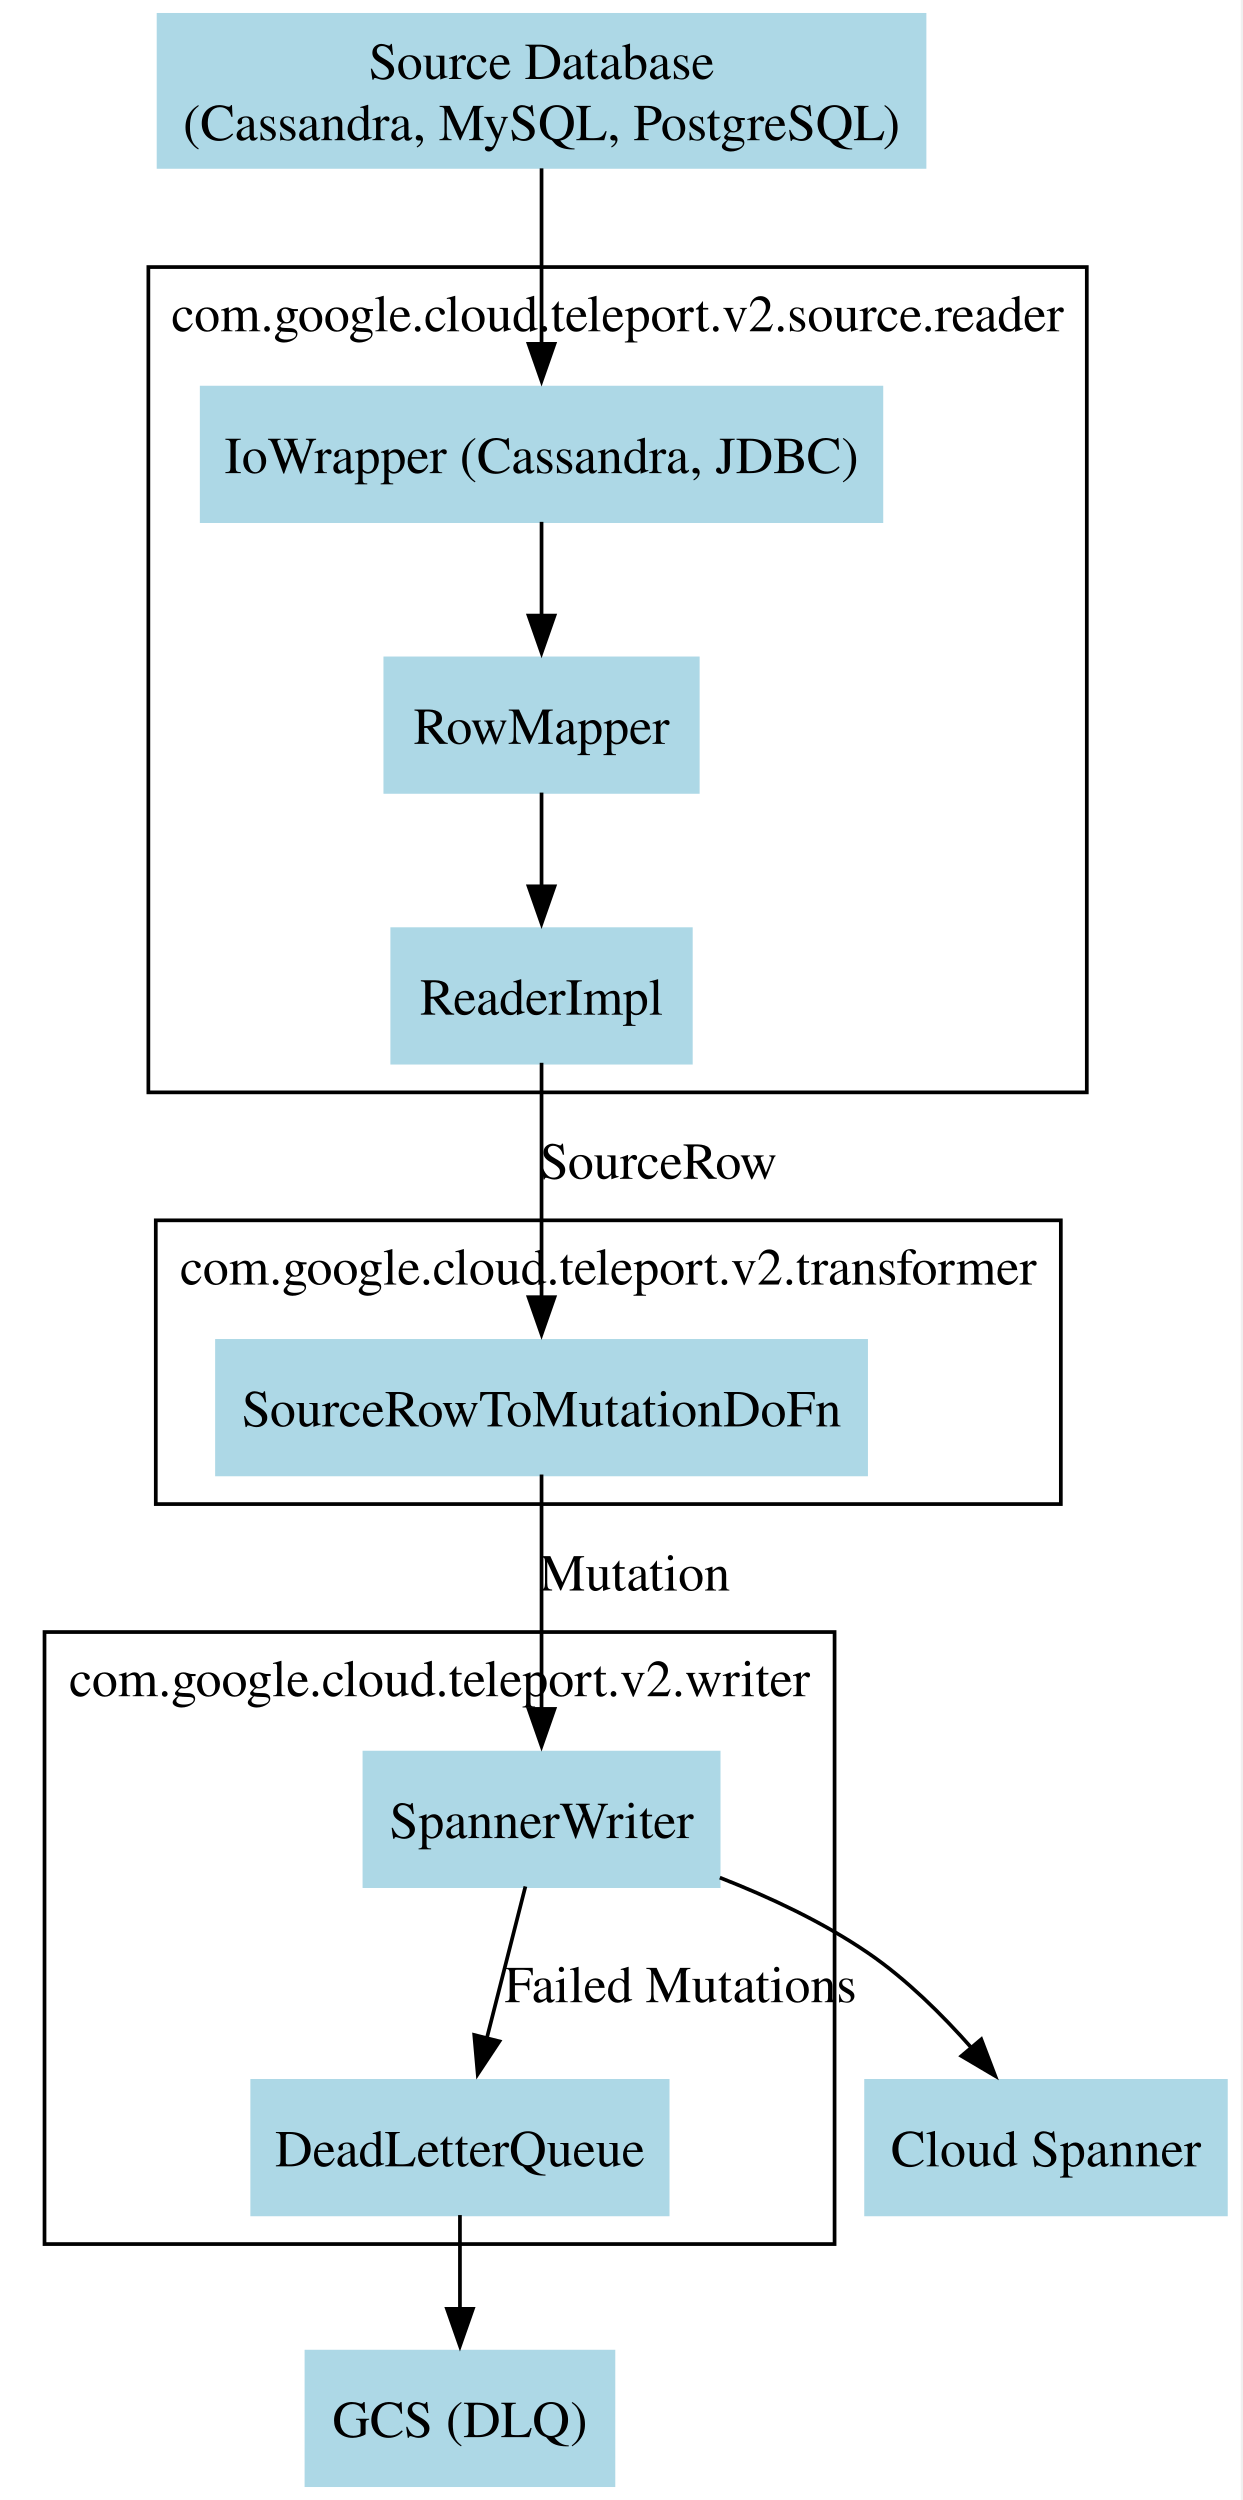
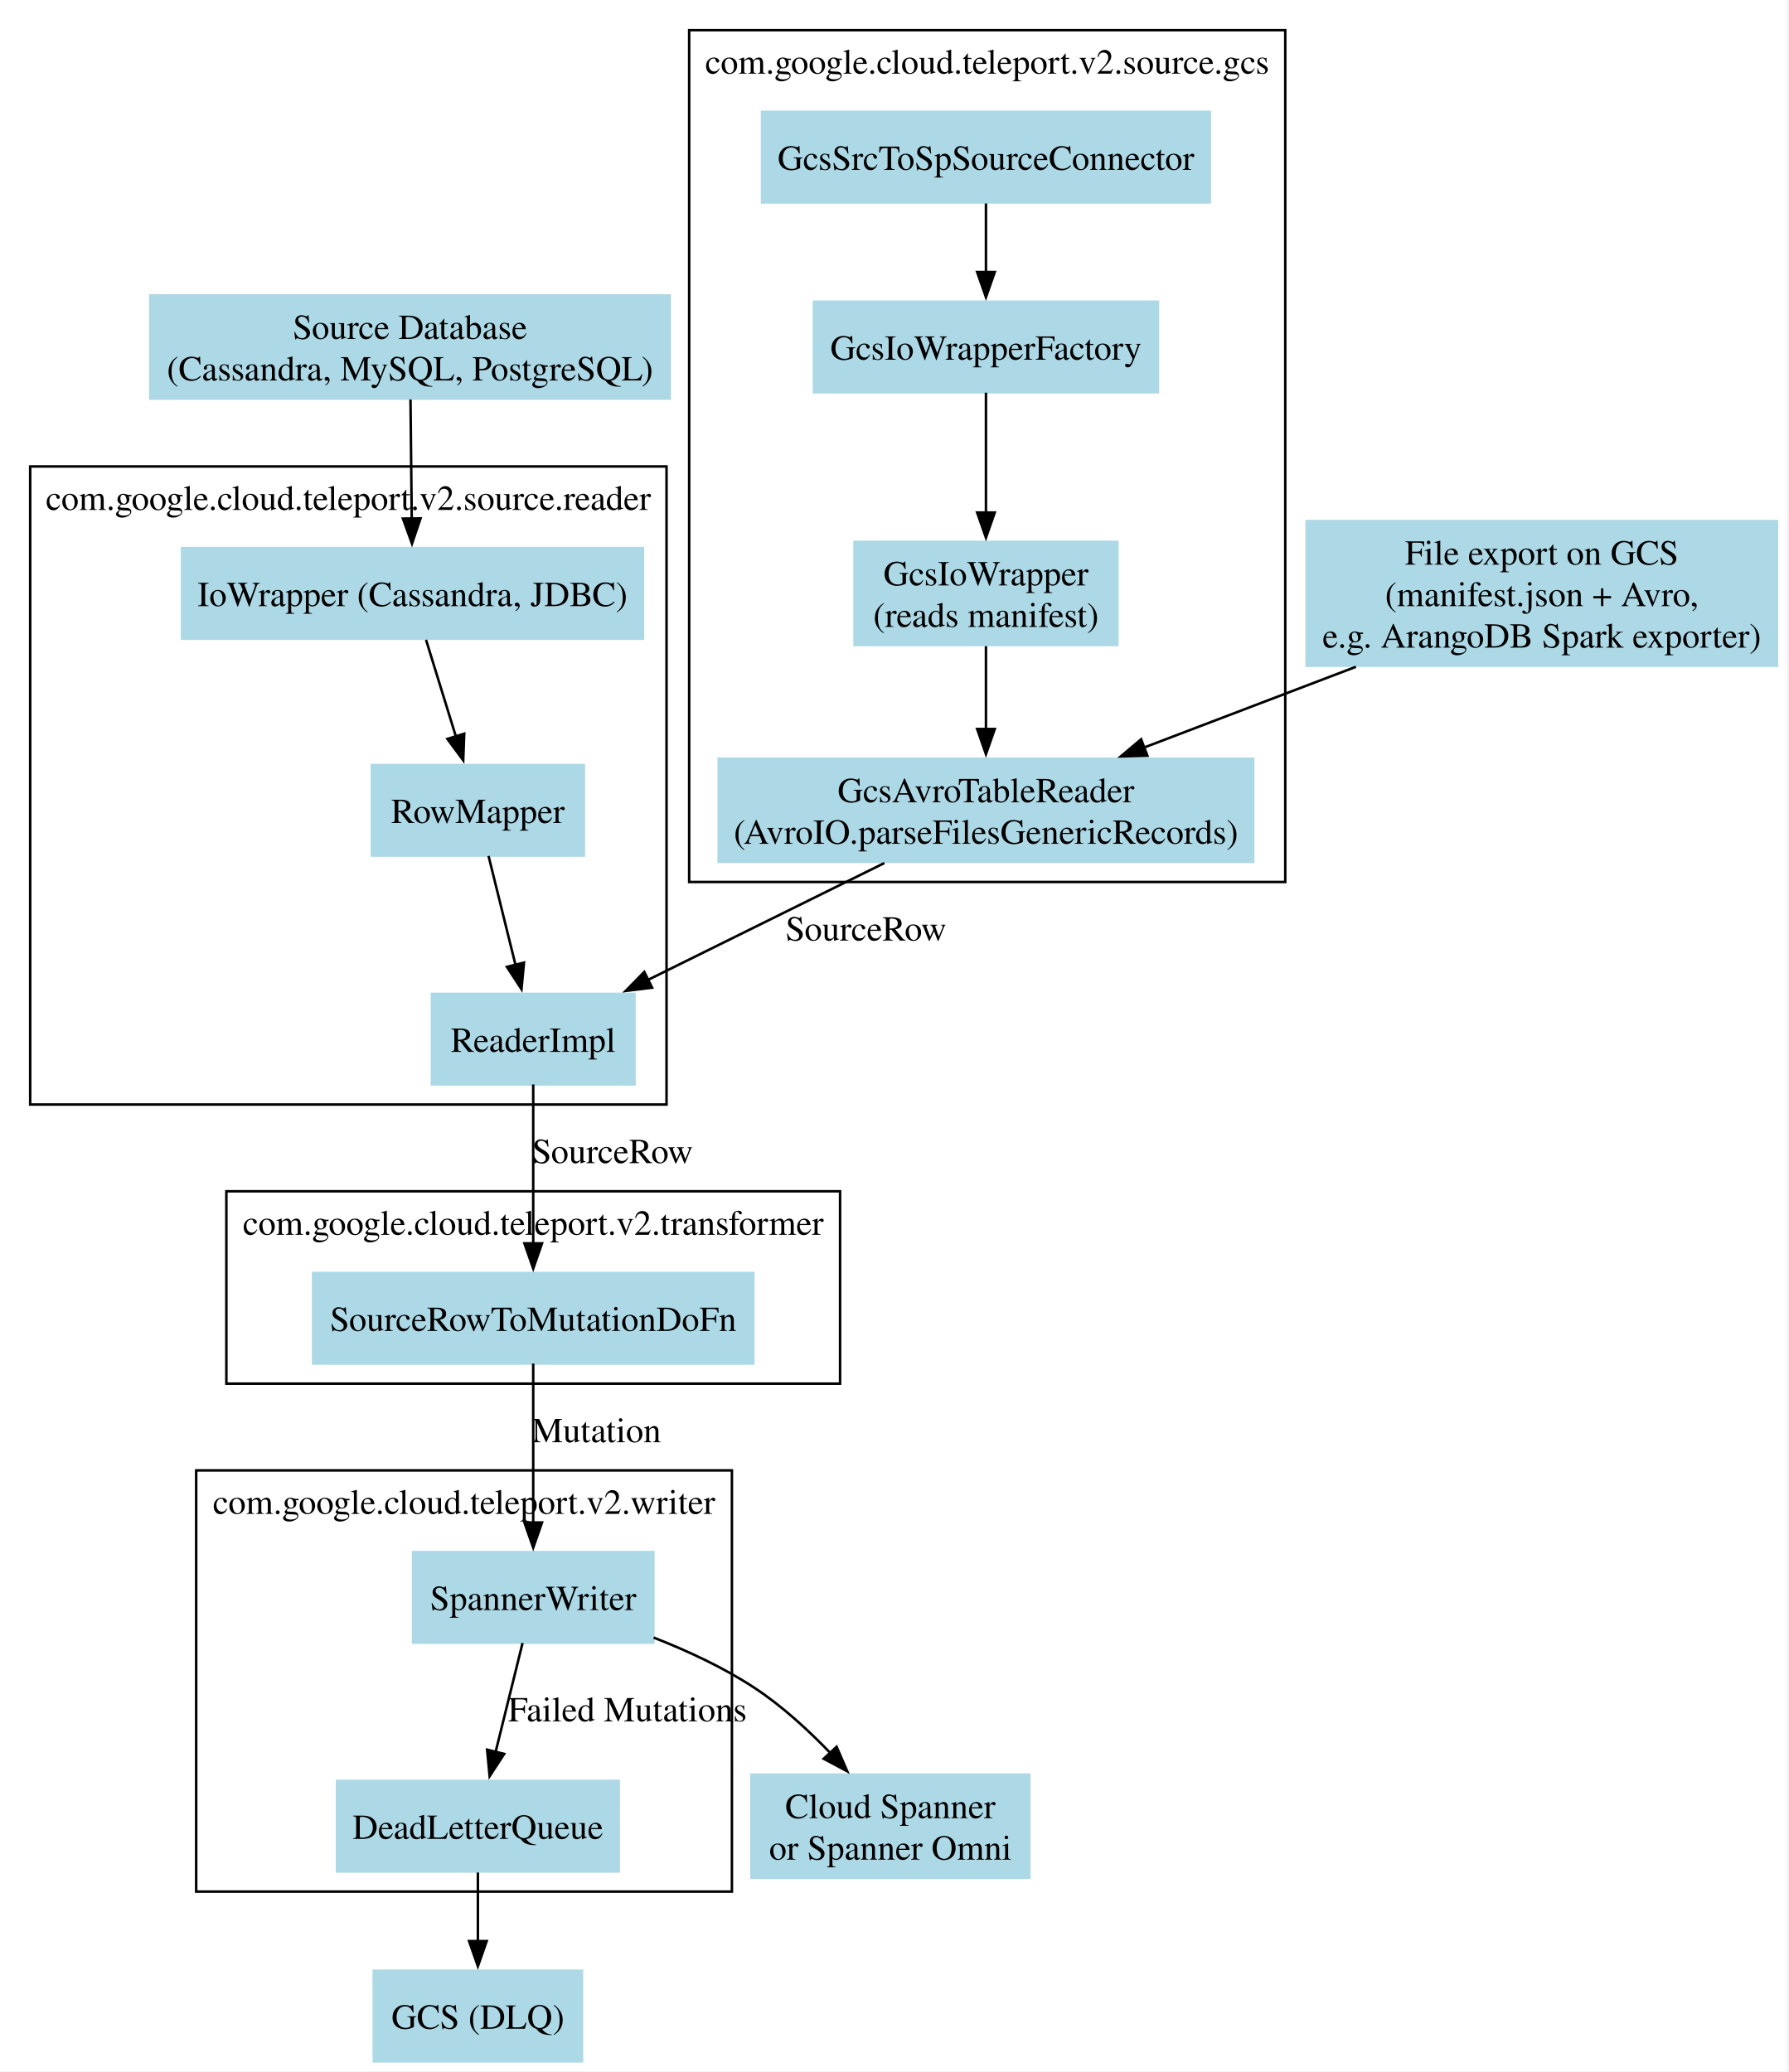
- <svg xmlns="http://www.w3.org/2000/svg" width="335pt" height="674pt" viewBox="0.00 0.00 335.00 674.00">
-   <g id="graph0" class="graph" transform="scale(1 1) rotate(0) translate(4 670)">
-     <polygon fill="white" stroke="none" points="-4,4 -4,-670 330.5,-670 330.5,4 -4,4" />
+ <svg xmlns="http://www.w3.org/2000/svg" width="711pt" height="824pt" viewBox="0.00 0.00 711.00 824.00">
+   <g id="graph0" class="graph" transform="scale(1 1) rotate(0) translate(4 819.75)">
+     <polygon fill="white" stroke="none" points="-4,4 -4,-819.75 706.5,-819.75 706.5,4 -4,4" />
    <g id="clust1" class="cluster">
-       <polygon fill="none" stroke="black" points="36,-375.5 36,-598 289,-598 289,-375.5 36,-375.5" />
-       <text xml:space="preserve" text-anchor="middle" x="162.5" y="-580.7" font-family="Times,serif" font-size="14.00">com.google.cloud.teleport.v2.source.reader</text>
+       <polygon fill="none" stroke="black" points="8,-380.5 8,-634.25 261,-634.25 261,-380.5 8,-380.5" />
+       <text xml:space="preserve" text-anchor="middle" x="134.5" y="-616.95" font-family="Times,serif" font-size="14.00">com.google.cloud.teleport.v2.source.reader</text>
    </g>
    <g id="clust2" class="cluster">
-       <polygon fill="none" stroke="black" points="38,-264.5 38,-341 282,-341 282,-264.5 38,-264.5" />
-       <text xml:space="preserve" text-anchor="middle" x="160" y="-323.7" font-family="Times,serif" font-size="14.00">com.google.cloud.teleport.v2.transformer</text>
+       <polygon fill="none" stroke="black" points="270,-469 270,-807.75 507,-807.75 507,-469 270,-469" />
+       <text xml:space="preserve" text-anchor="middle" x="388.5" y="-790.45" font-family="Times,serif" font-size="14.00">com.google.cloud.teleport.v2.source.gcs</text>
    </g>
    <g id="clust3" class="cluster">
-       <polygon fill="none" stroke="black" points="8,-65 8,-230 221,-230 221,-65 8,-65" />
-       <text xml:space="preserve" text-anchor="middle" x="114.5" y="-212.7" font-family="Times,serif" font-size="14.00">com.google.cloud.teleport.v2.writer</text>
+       <polygon fill="none" stroke="black" points="86,-269.5 86,-346 330,-346 330,-269.5 86,-269.5" />
+       <text xml:space="preserve" text-anchor="middle" x="208" y="-328.7" font-family="Times,serif" font-size="14.00">com.google.cloud.teleport.v2.transformer</text>
+     </g>
+     <g id="clust4" class="cluster">
+       <polygon fill="none" stroke="black" points="74,-67.5 74,-235 287,-235 287,-67.5 74,-67.5" />
+       <text xml:space="preserve" text-anchor="middle" x="180.5" y="-217.7" font-family="Times,serif" font-size="14.00">com.google.cloud.teleport.v2.writer</text>
    </g>
    <g id="node1" class="node">
-       <polygon fill="lightblue" stroke="lightblue" points="245.25,-666 38.75,-666 38.75,-625 245.25,-625 245.25,-666" />
-       <text xml:space="preserve" text-anchor="middle" x="142" y="-648.7" font-family="Times,serif" font-size="14.00">Source Database</text>
-       <text xml:space="preserve" text-anchor="middle" x="142" y="-632.2" font-family="Times,serif" font-size="14.00">(Cassandra, MySQL, PostgreSQL)</text>
+       <polygon fill="lightblue" stroke="lightblue" points="262.25,-702.25 55.75,-702.25 55.75,-661.25 262.25,-661.25 262.25,-702.25" />
+       <text xml:space="preserve" text-anchor="middle" x="159" y="-684.95" font-family="Times,serif" font-size="14.00">Source Database</text>
+       <text xml:space="preserve" text-anchor="middle" x="159" y="-668.45" font-family="Times,serif" font-size="14.00">(Cassandra, MySQL, PostgreSQL)</text>
+     </g>
+     <g id="node4" class="node">
+       <polygon fill="lightblue" stroke="lightblue" points="251.62,-601.75 68.38,-601.75 68.38,-565.75 251.62,-565.75 251.62,-601.75" />
+       <text xml:space="preserve" text-anchor="middle" x="160" y="-578.7" font-family="Times,serif" font-size="14.00">IoWrapper (Cassandra, JDBC)</text>
+     </g>
+     <g id="edge1" class="edge">
+       <path fill="none" stroke="black" d="M159.21,-660.86C159.35,-647.16 159.54,-628.76 159.7,-613.48" />
+       <polygon fill="black" stroke="black" points="163.2,-613.59 159.8,-603.55 156.2,-613.52 163.2,-613.59" />
+     </g>
+     <g id="node2" class="node">
+       <polygon fill="lightblue" stroke="lightblue" points="702.5,-612.5 515.5,-612.5 515.5,-555 702.5,-555 702.5,-612.5" />
+       <text xml:space="preserve" text-anchor="middle" x="609" y="-595.2" font-family="Times,serif" font-size="14.00">File export on GCS</text>
+       <text xml:space="preserve" text-anchor="middle" x="609" y="-578.7" font-family="Times,serif" font-size="14.00">(manifest.json + Avro,</text>
+       <text xml:space="preserve" text-anchor="middle" x="609" y="-562.2" font-family="Times,serif" font-size="14.00">e.g. ArangoDB Spark exporter)</text>
+     </g>
+     <g id="node9" class="node">
+       <polygon fill="lightblue" stroke="lightblue" points="494.25,-518 281.75,-518 281.75,-477 494.25,-477 494.25,-518" />
+       <text xml:space="preserve" text-anchor="middle" x="388" y="-500.7" font-family="Times,serif" font-size="14.00">GcsAvroTableReader</text>
+       <text xml:space="preserve" text-anchor="middle" x="388" y="-484.2" font-family="Times,serif" font-size="14.00">(AvroIO.parseFilesGenericRecords)</text>
+     </g>
+     <g id="edge7" class="edge">
+       <path fill="none" stroke="black" d="M535.1,-554.58C507.75,-544.15 477.03,-532.44 450.76,-522.43" />
+       <polygon fill="black" stroke="black" points="452.18,-519.22 441.59,-518.93 449.69,-525.76 452.18,-519.22" />
    </g>
    <g id="node3" class="node">
-       <polygon fill="lightblue" stroke="lightblue" points="233.62,-565.5 50.38,-565.5 50.38,-529.5 233.62,-529.5 233.62,-565.5" />
-       <text xml:space="preserve" text-anchor="middle" x="142" y="-542.45" font-family="Times,serif" font-size="14.00">IoWrapper (Cassandra, JDBC)</text>
+       <polygon fill="lightblue" stroke="lightblue" points="248.25,-424.5 167.75,-424.5 167.75,-388.5 248.25,-388.5 248.25,-424.5" />
+       <text xml:space="preserve" text-anchor="middle" x="208" y="-401.45" font-family="Times,serif" font-size="14.00">ReaderImpl</text>
    </g>
-     <g id="edge1" class="edge">
-       <path fill="none" stroke="black" d="M142,-624.61C142,-610.91 142,-592.51 142,-577.23" />
-       <polygon fill="black" stroke="black" points="145.5,-577.3 142,-567.3 138.5,-577.3 145.5,-577.3" />
+     <g id="node10" class="node">
+       <polygon fill="lightblue" stroke="lightblue" points="295.5,-313.5 120.5,-313.5 120.5,-277.5 295.5,-277.5 295.5,-313.5" />
+       <text xml:space="preserve" text-anchor="middle" x="208" y="-290.45" font-family="Times,serif" font-size="14.00">SourceRowToMutationDoFn</text>
    </g>
-     <g id="node2" class="node">
-       <polygon fill="lightblue" stroke="lightblue" points="182.25,-419.5 101.75,-419.5 101.75,-383.5 182.25,-383.5 182.25,-419.5" />
-       <text xml:space="preserve" text-anchor="middle" x="142" y="-396.45" font-family="Times,serif" font-size="14.00">ReaderImpl</text>
+     <g id="edge9" class="edge">
+       <path fill="none" stroke="black" d="M208,-388.47C208,-371.53 208,-345.23 208,-325.09" />
+       <polygon fill="black" stroke="black" points="211.5,-325.28 208,-315.28 204.5,-325.28 211.5,-325.28" />
+       <text xml:space="preserve" text-anchor="middle" x="239.5" y="-357.2" font-family="Times,serif" font-size="14.00">SourceRow</text>
    </g>
    <g id="node5" class="node">
-       <polygon fill="lightblue" stroke="lightblue" points="229.5,-308.5 54.5,-308.5 54.5,-272.5 229.5,-272.5 229.5,-308.5" />
-       <text xml:space="preserve" text-anchor="middle" x="142" y="-285.45" font-family="Times,serif" font-size="14.00">SourceRowToMutationDoFn</text>
+       <polygon fill="lightblue" stroke="lightblue" points="228.12,-515.5 143.88,-515.5 143.88,-479.5 228.12,-479.5 228.12,-515.5" />
+       <text xml:space="preserve" text-anchor="middle" x="186" y="-492.45" font-family="Times,serif" font-size="14.00">RowMapper</text>
+     </g>
+     <g id="edge2" class="edge">
+       <path fill="none" stroke="black" d="M165.39,-565.29C168.8,-554.22 173.3,-539.64 177.23,-526.93" />
+       <polygon fill="black" stroke="black" points="180.57,-527.97 180.17,-517.38 173.88,-525.9 180.57,-527.97" />
+     </g>
+     <g id="edge3" class="edge">
+       <path fill="none" stroke="black" d="M190.24,-479.34C193.3,-466.98 197.49,-450.04 201.03,-435.71" />
+       <polygon fill="black" stroke="black" points="204.33,-436.93 203.33,-426.38 197.54,-435.25 204.33,-436.93" />
+     </g>
+     <g id="node6" class="node">
+       <polygon fill="lightblue" stroke="lightblue" points="477,-775.25 299,-775.25 299,-739.25 477,-739.25 477,-775.25" />
+       <text xml:space="preserve" text-anchor="middle" x="388" y="-752.2" font-family="Times,serif" font-size="14.00">GcsSrcToSpSourceConnector</text>
+     </g>
+     <g id="node7" class="node">
+       <polygon fill="lightblue" stroke="lightblue" points="456.38,-699.75 319.62,-699.75 319.62,-663.75 456.38,-663.75 456.38,-699.75" />
+       <text xml:space="preserve" text-anchor="middle" x="388" y="-676.7" font-family="Times,serif" font-size="14.00">GcsIoWrapperFactory</text>
    </g>
    <g id="edge4" class="edge">
-       <path fill="none" stroke="black" d="M142,-383.47C142,-366.53 142,-340.23 142,-320.09" />
-       <polygon fill="black" stroke="black" points="145.5,-320.28 142,-310.28 138.5,-320.28 145.5,-320.28" />
-       <text xml:space="preserve" text-anchor="middle" x="173.5" y="-352.2" font-family="Times,serif" font-size="14.00">SourceRow</text>
+       <path fill="none" stroke="black" d="M388,-738.83C388,-730.68 388,-720.77 388,-711.55" />
+       <polygon fill="black" stroke="black" points="391.5,-711.56 388,-701.56 384.5,-711.56 391.5,-711.56" />
    </g>
-     <g id="node4" class="node">
-       <polygon fill="lightblue" stroke="lightblue" points="184.12,-492.5 99.88,-492.5 99.88,-456.5 184.12,-456.5 184.12,-492.5" />
-       <text xml:space="preserve" text-anchor="middle" x="142" y="-469.45" font-family="Times,serif" font-size="14.00">RowMapper</text>
-     </g>
-     <g id="edge2" class="edge">
-       <path fill="none" stroke="black" d="M142,-529.31C142,-521.73 142,-512.6 142,-504.04" />
-       <polygon fill="black" stroke="black" points="145.5,-504.04 142,-494.04 138.5,-504.04 145.5,-504.04" />
-     </g>
-     <g id="edge3" class="edge">
-       <path fill="none" stroke="black" d="M142,-456.31C142,-448.73 142,-439.6 142,-431.04" />
-       <polygon fill="black" stroke="black" points="145.5,-431.04 142,-421.04 138.5,-431.04 145.5,-431.04" />
-     </g>
-     <g id="node6" class="node">
-       <polygon fill="lightblue" stroke="lightblue" points="189.75,-197.5 94.25,-197.5 94.25,-161.5 189.75,-161.5 189.75,-197.5" />
-       <text xml:space="preserve" text-anchor="middle" x="142" y="-174.45" font-family="Times,serif" font-size="14.00">SpannerWriter</text>
+     <g id="node8" class="node">
+       <polygon fill="lightblue" stroke="lightblue" points="440.25,-604.25 335.75,-604.25 335.75,-563.25 440.25,-563.25 440.25,-604.25" />
+       <text xml:space="preserve" text-anchor="middle" x="388" y="-586.95" font-family="Times,serif" font-size="14.00">GcsIoWrapper</text>
+       <text xml:space="preserve" text-anchor="middle" x="388" y="-570.45" font-family="Times,serif" font-size="14.00">(reads manifest)</text>
    </g>
    <g id="edge5" class="edge">
-       <path fill="none" stroke="black" d="M142,-272.47C142,-255.53 142,-229.23 142,-209.09" />
-       <polygon fill="black" stroke="black" points="145.5,-209.28 142,-199.28 138.5,-209.28 145.5,-209.28" />
-       <text xml:space="preserve" text-anchor="middle" x="167.12" y="-241.2" font-family="Times,serif" font-size="14.00">Mutation</text>
-     </g>
-     <g id="node7" class="node">
-       <polygon fill="lightblue" stroke="lightblue" points="176,-109 64,-109 64,-73 176,-73 176,-109" />
-       <text xml:space="preserve" text-anchor="middle" x="120" y="-85.95" font-family="Times,serif" font-size="14.00">DeadLetterQueue</text>
-     </g>
-     <g id="edge7" class="edge">
-       <path fill="none" stroke="black" d="M137.65,-161.41C134.66,-149.64 130.61,-133.73 127.15,-120.11" />
-       <polygon fill="black" stroke="black" points="130.64,-119.65 124.79,-110.82 123.86,-121.37 130.64,-119.65" />
-       <text xml:space="preserve" text-anchor="middle" x="179.47" y="-130.2" font-family="Times,serif" font-size="14.00">Failed Mutations</text>
-     </g>
-     <g id="node8" class="node">
-       <polygon fill="lightblue" stroke="lightblue" points="326.5,-109 229.5,-109 229.5,-73 326.5,-73 326.5,-109" />
-       <text xml:space="preserve" text-anchor="middle" x="278" y="-85.95" font-family="Times,serif" font-size="14.00">Cloud Spanner</text>
+       <path fill="none" stroke="black" d="M388,-663.59C388,-650.35 388,-631.69 388,-615.84" />
+       <polygon fill="black" stroke="black" points="391.5,-615.93 388,-605.93 384.5,-615.93 391.5,-615.93" />
    </g>
    <g id="edge6" class="edge">
-       <path fill="none" stroke="black" d="M190.06,-163.79C203.6,-158.5 217.92,-151.76 230,-143.5 240.29,-136.47 250,-126.86 257.96,-117.85" />
-       <polygon fill="black" stroke="black" points="260.55,-120.21 264.32,-110.31 255.2,-115.7 260.55,-120.21" />
-     </g>
-     <g id="node9" class="node">
-       <polygon fill="lightblue" stroke="lightblue" points="161.38,-36 78.62,-36 78.62,0 161.38,0 161.38,-36" />
-       <text xml:space="preserve" text-anchor="middle" x="120" y="-12.95" font-family="Times,serif" font-size="14.00">GCS (DLQ)</text>
+       <path fill="none" stroke="black" d="M388,-562.78C388,-552.92 388,-540.79 388,-529.74" />
+       <polygon fill="black" stroke="black" points="391.5,-529.84 388,-519.84 384.5,-529.84 391.5,-529.84" />
    </g>
    <g id="edge8" class="edge">
-       <path fill="none" stroke="black" d="M120,-72.81C120,-65.23 120,-56.1 120,-47.54" />
-       <polygon fill="black" stroke="black" points="123.5,-47.54 120,-37.54 116.5,-47.54 123.5,-47.54" />
+       <path fill="none" stroke="black" d="M347.6,-476.53C319.73,-462.74 282.61,-444.39 253.66,-430.08" />
+       <polygon fill="black" stroke="black" points="255.26,-426.97 244.75,-425.67 252.16,-433.24 255.26,-426.97" />
+       <text xml:space="preserve" text-anchor="middle" x="340.28" y="-445.7" font-family="Times,serif" font-size="14.00">SourceRow</text>
+     </g>
+     <g id="node11" class="node">
+       <polygon fill="lightblue" stroke="lightblue" points="255.75,-202.5 160.25,-202.5 160.25,-166.5 255.75,-166.5 255.75,-202.5" />
+       <text xml:space="preserve" text-anchor="middle" x="208" y="-179.45" font-family="Times,serif" font-size="14.00">SpannerWriter</text>
+     </g>
+     <g id="edge10" class="edge">
+       <path fill="none" stroke="black" d="M208,-277.47C208,-260.53 208,-234.23 208,-214.09" />
+       <polygon fill="black" stroke="black" points="211.5,-214.28 208,-204.28 204.5,-214.28 211.5,-214.28" />
+       <text xml:space="preserve" text-anchor="middle" x="233.12" y="-246.2" font-family="Times,serif" font-size="14.00">Mutation</text>
+     </g>
+     <g id="node12" class="node">
+       <polygon fill="lightblue" stroke="lightblue" points="242,-111.5 130,-111.5 130,-75.5 242,-75.5 242,-111.5" />
+       <text xml:space="preserve" text-anchor="middle" x="186" y="-88.45" font-family="Times,serif" font-size="14.00">DeadLetterQueue</text>
+     </g>
+     <g id="edge12" class="edge">
+       <path fill="none" stroke="black" d="M203.76,-166.34C200.7,-153.98 196.51,-137.04 192.97,-122.71" />
+       <polygon fill="black" stroke="black" points="196.46,-122.25 190.67,-113.38 189.67,-123.93 196.46,-122.25" />
+       <text xml:space="preserve" text-anchor="middle" x="245.47" y="-135.2" font-family="Times,serif" font-size="14.00">Failed Mutations</text>
+     </g>
+     <g id="node13" class="node">
+       <polygon fill="lightblue" stroke="lightblue" points="405.25,-114 294.75,-114 294.75,-73 405.25,-73 405.25,-114" />
+       <text xml:space="preserve" text-anchor="middle" x="350" y="-96.7" font-family="Times,serif" font-size="14.00">Cloud Spanner</text>
+       <text xml:space="preserve" text-anchor="middle" x="350" y="-80.2" font-family="Times,serif" font-size="14.00">or Spanner Omni</text>
+     </g>
+     <g id="edge11" class="edge">
+       <path fill="none" stroke="black" d="M255.88,-168.52C269.42,-163.22 283.78,-156.54 296,-148.5 306.94,-141.3 317.47,-131.62 326.29,-122.44" />
+       <polygon fill="black" stroke="black" points="328.62,-125.08 332.84,-115.35 323.48,-120.33 328.62,-125.08" />
+     </g>
+     <g id="node14" class="node">
+       <polygon fill="lightblue" stroke="lightblue" points="227.38,-36 144.62,-36 144.62,0 227.38,0 227.38,-36" />
+       <text xml:space="preserve" text-anchor="middle" x="186" y="-12.95" font-family="Times,serif" font-size="14.00">GCS (DLQ)</text>
+     </g>
+     <g id="edge13" class="edge">
+       <path fill="none" stroke="black" d="M186,-75.08C186,-66.93 186,-57.02 186,-47.8" />
+       <polygon fill="black" stroke="black" points="189.5,-47.81 186,-37.81 182.5,-47.81 189.5,-47.81" />
    </g>
  </g>
</svg>
